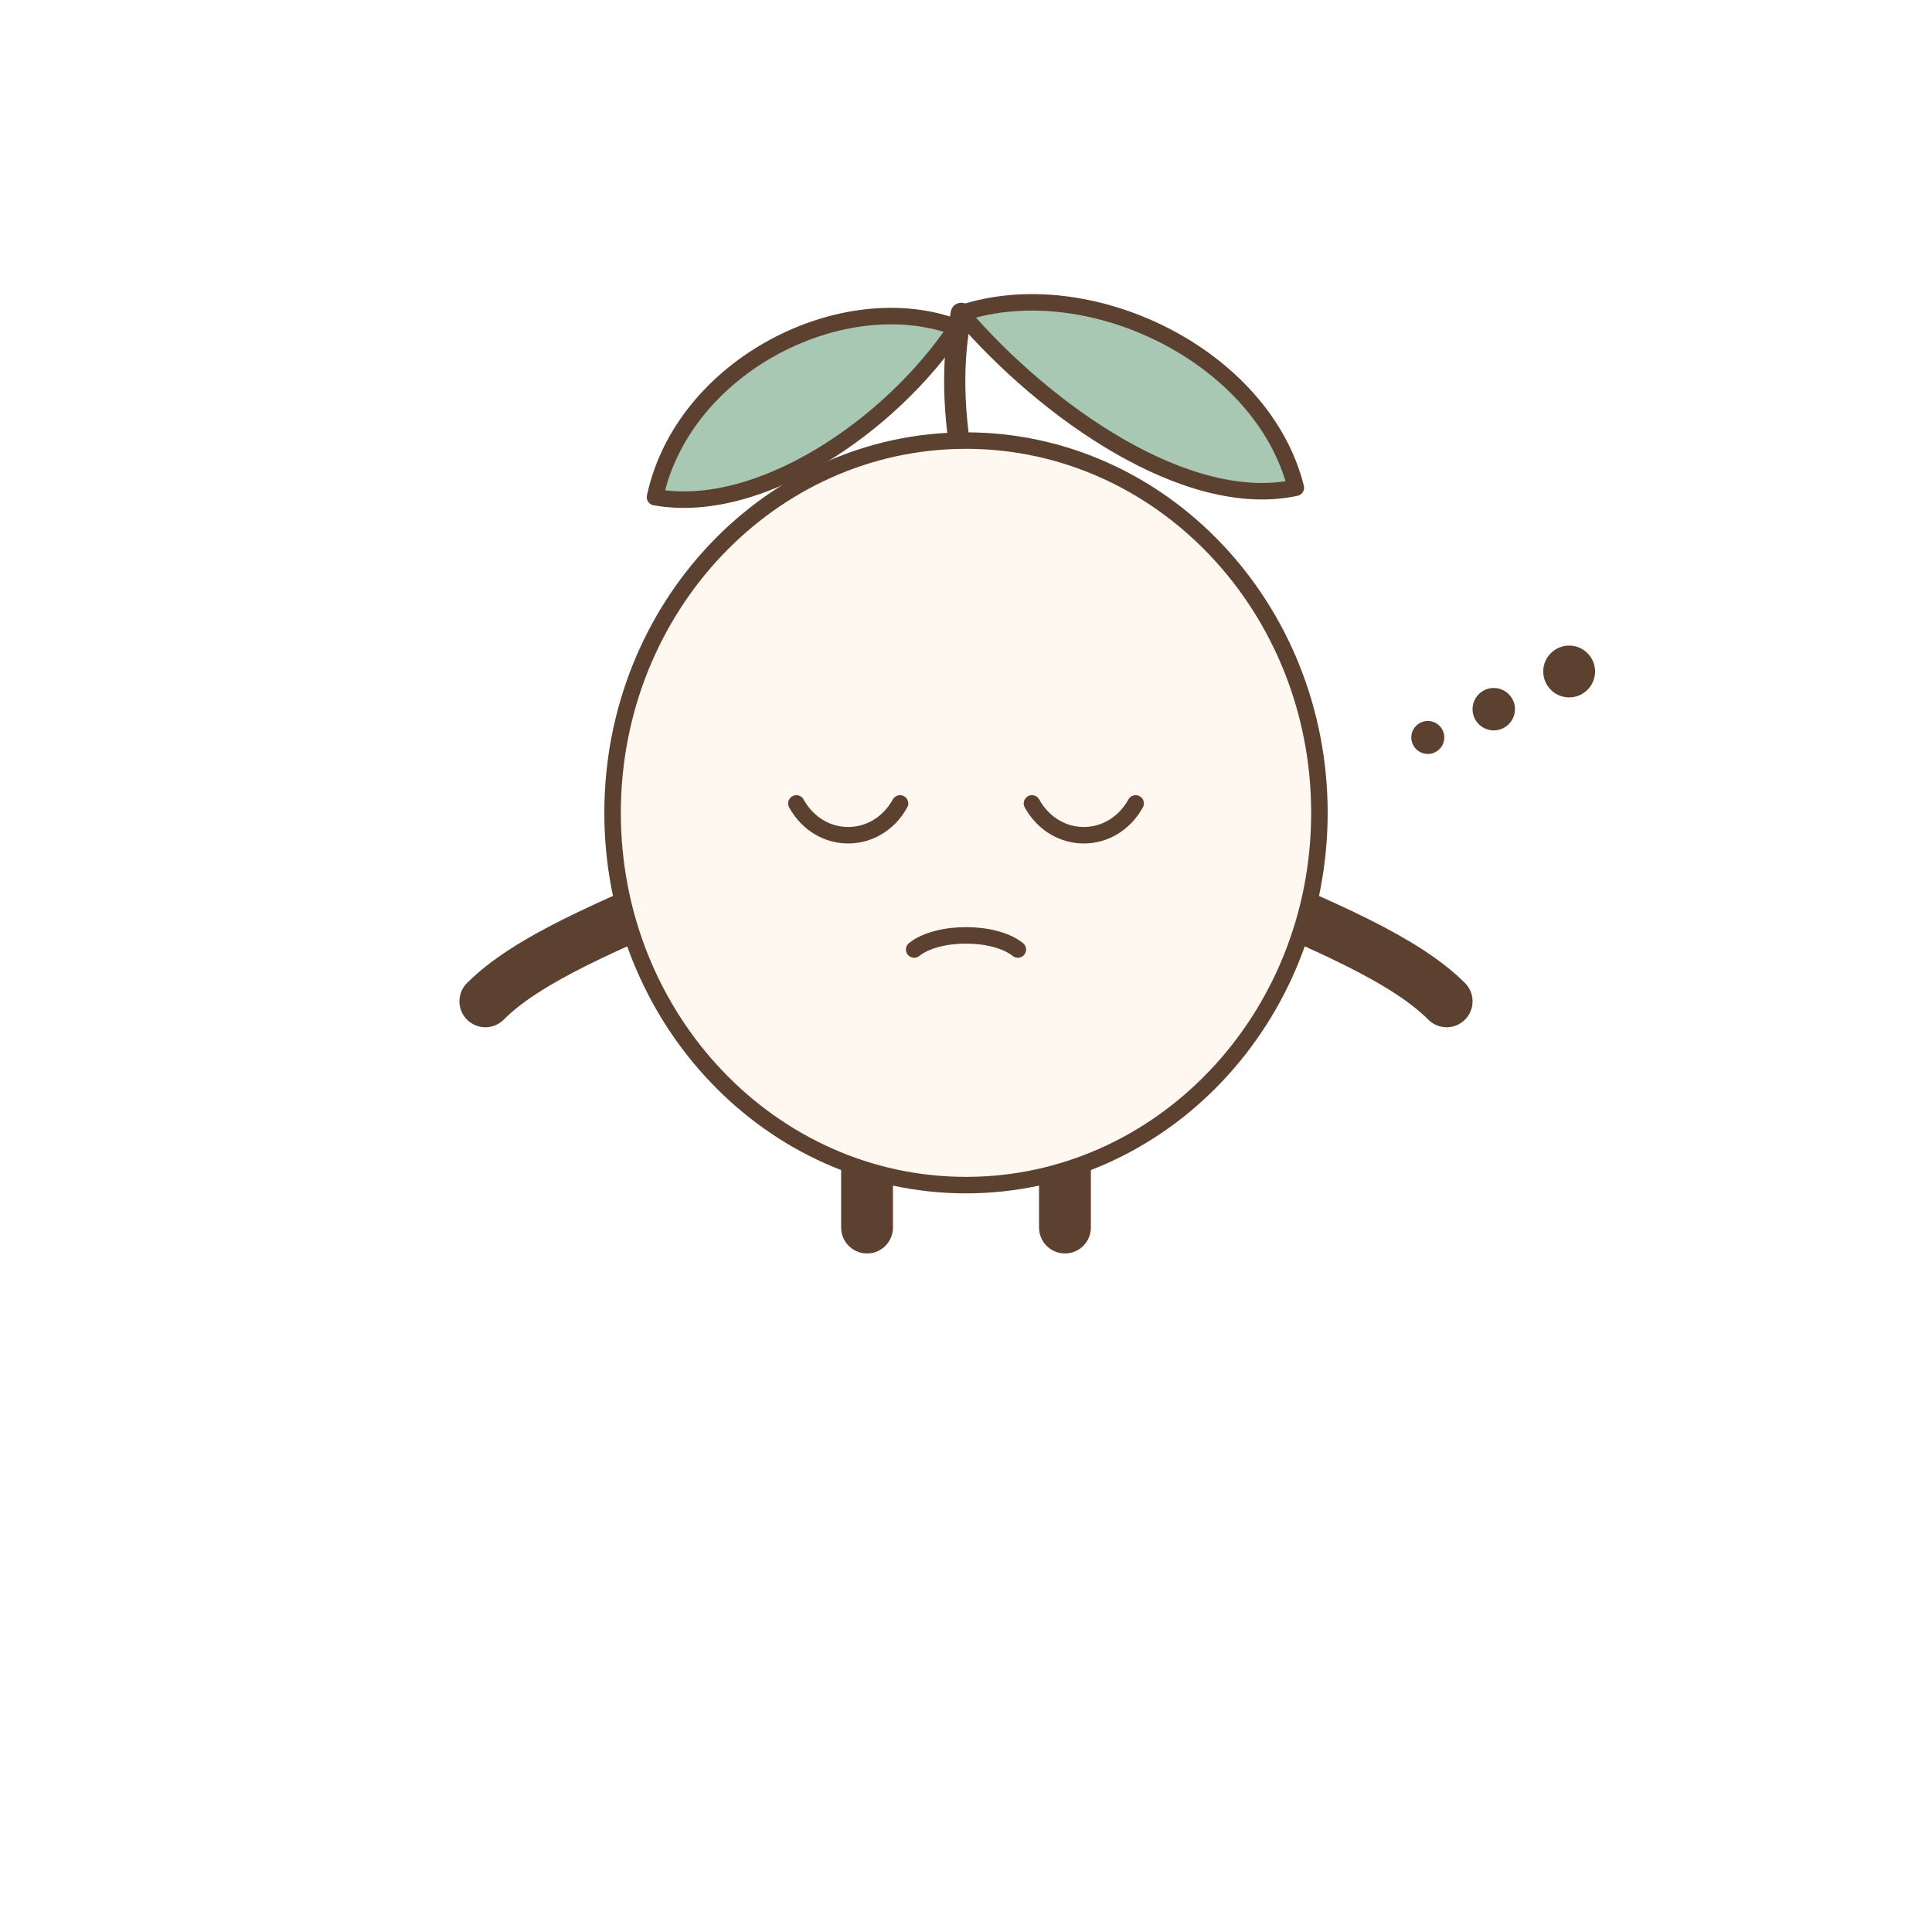
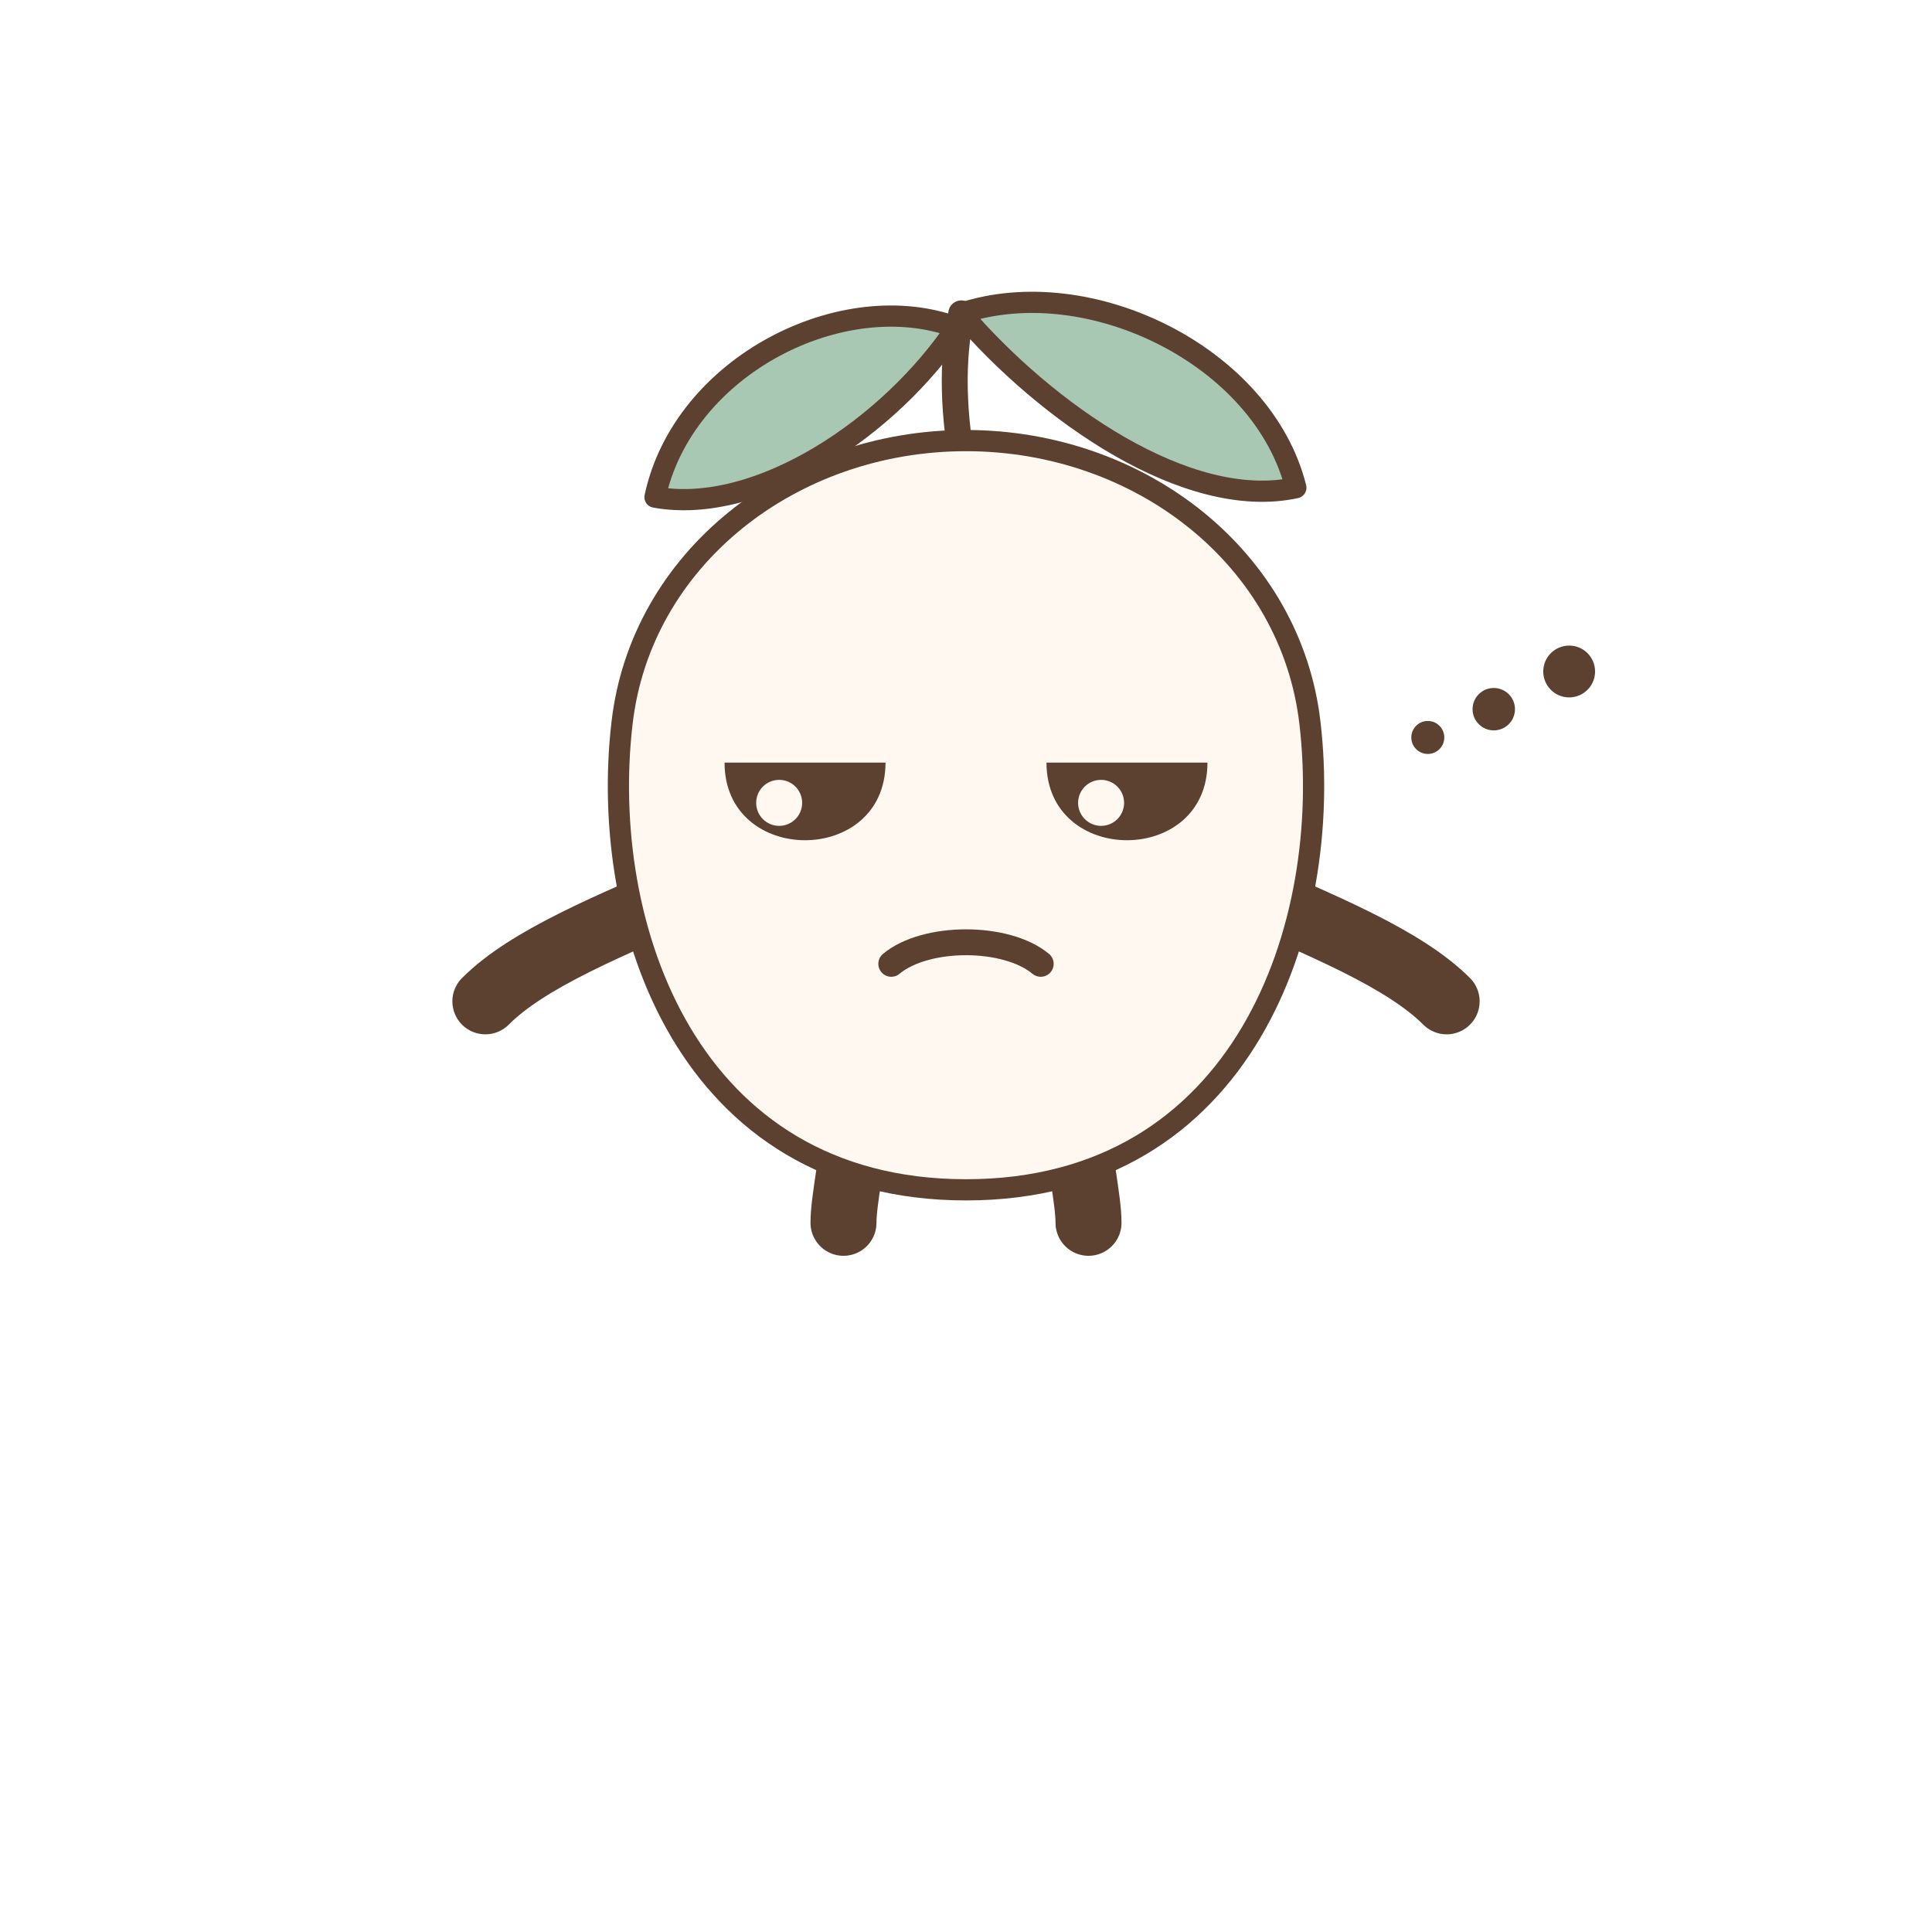
<svg xmlns="http://www.w3.org/2000/svg" viewBox="0 0 820 820" width="820" height="820">
-   <g fill="none" stroke="#5C4030" stroke-width="7" stroke-linecap="round" stroke-linejoin="round">
+   <g fill="none" stroke="#5C4030" stroke-width="9" stroke-linecap="round" stroke-linejoin="round">
    <g transform="translate(410 63) scale(1.0)">
-       <path d="M -110 312 C -152 330, -186 344, -204 362" stroke-width="22" />
-       <path d="M 110 312 C 152 330, 186 344, 204 362" stroke-width="22" />
-       <path d="M -42 392 L -42 458" stroke-width="22" />
-       <path d="M 42 392 L 42 458" stroke-width="22" />
-       <path d="M 0 142 C -6 112, -6 90, -2 70" stroke-width="9" />
+       <path d="M -110 312 C -152 330, -186 344, -204 362" stroke-width="28" />
+       <path d="M 110 312 C 152 330, 186 344, 204 362" stroke-width="28" />
+       <path d="M -46 404 C -48 430, -52 446, -52 456" stroke-width="28" />
+       <path d="M 46 404 C 48 430, 52 446, 52 456" stroke-width="28" />
+       <path d="M 0 142 C -6 112, -6 90, -2 70" stroke-width="11" />
      <path d="M -4 76 C -52 58, -120 92, -132 148 C -88 156, -32 118, -4 76 Z" fill="#A8C8B4" />
      <path d="M -2 70 C 52 52, 126 88, 140 144 C 94 154, 34 112, -2 70 Z" fill="#A8C8B4" />
-       <ellipse cx="0" cy="282" rx="150" ry="158" fill="#FFF8F0" />
-       <path d="M -72 278 C -62 296, -38 296, -28 278" />
-       <path d="M 28 278 C 38 296, 62 296, 72 278" />
-       <path d="M -22 340 C -12 332, 12 332, 22 340" />
+       <path d="M 0 124 C 74 124, 138 174, 146 244 C 156 330, 118 442, 0 442 C -118 442, -156 330, -146 244 C -138 174, -74 124, 0 124 Z" fill="#FFF8F0" />
+       <g transform="translate(0 -18) translate(0 286) scale(1.22) translate(0 -286)">
+         <path d="M -84 280 C -84 316, -28 316, -28 280 Z" fill="#5C4030" stroke="none" />
+         <path d="M 28 280 C 28 316, 84 316, 84 280 Z" fill="#5C4030" stroke="none" />
+         <circle cx="-65" cy="294" r="8" fill="#FFF8F0" stroke="none" />
+         <circle cx="47" cy="294" r="8" fill="#FFF8F0" stroke="none" />
+         <path d="M -26 350 C -14 340, 14 340, 26 350" />
+       </g>
      <circle cx="196" cy="250" r="7" fill="#5C4030" stroke="none" />
      <circle cx="224" cy="238" r="9" fill="#5C4030" stroke="none" />
      <circle cx="256" cy="222" r="11" fill="#5C4030" stroke="none" />
    </g>
  </g>
</svg>
